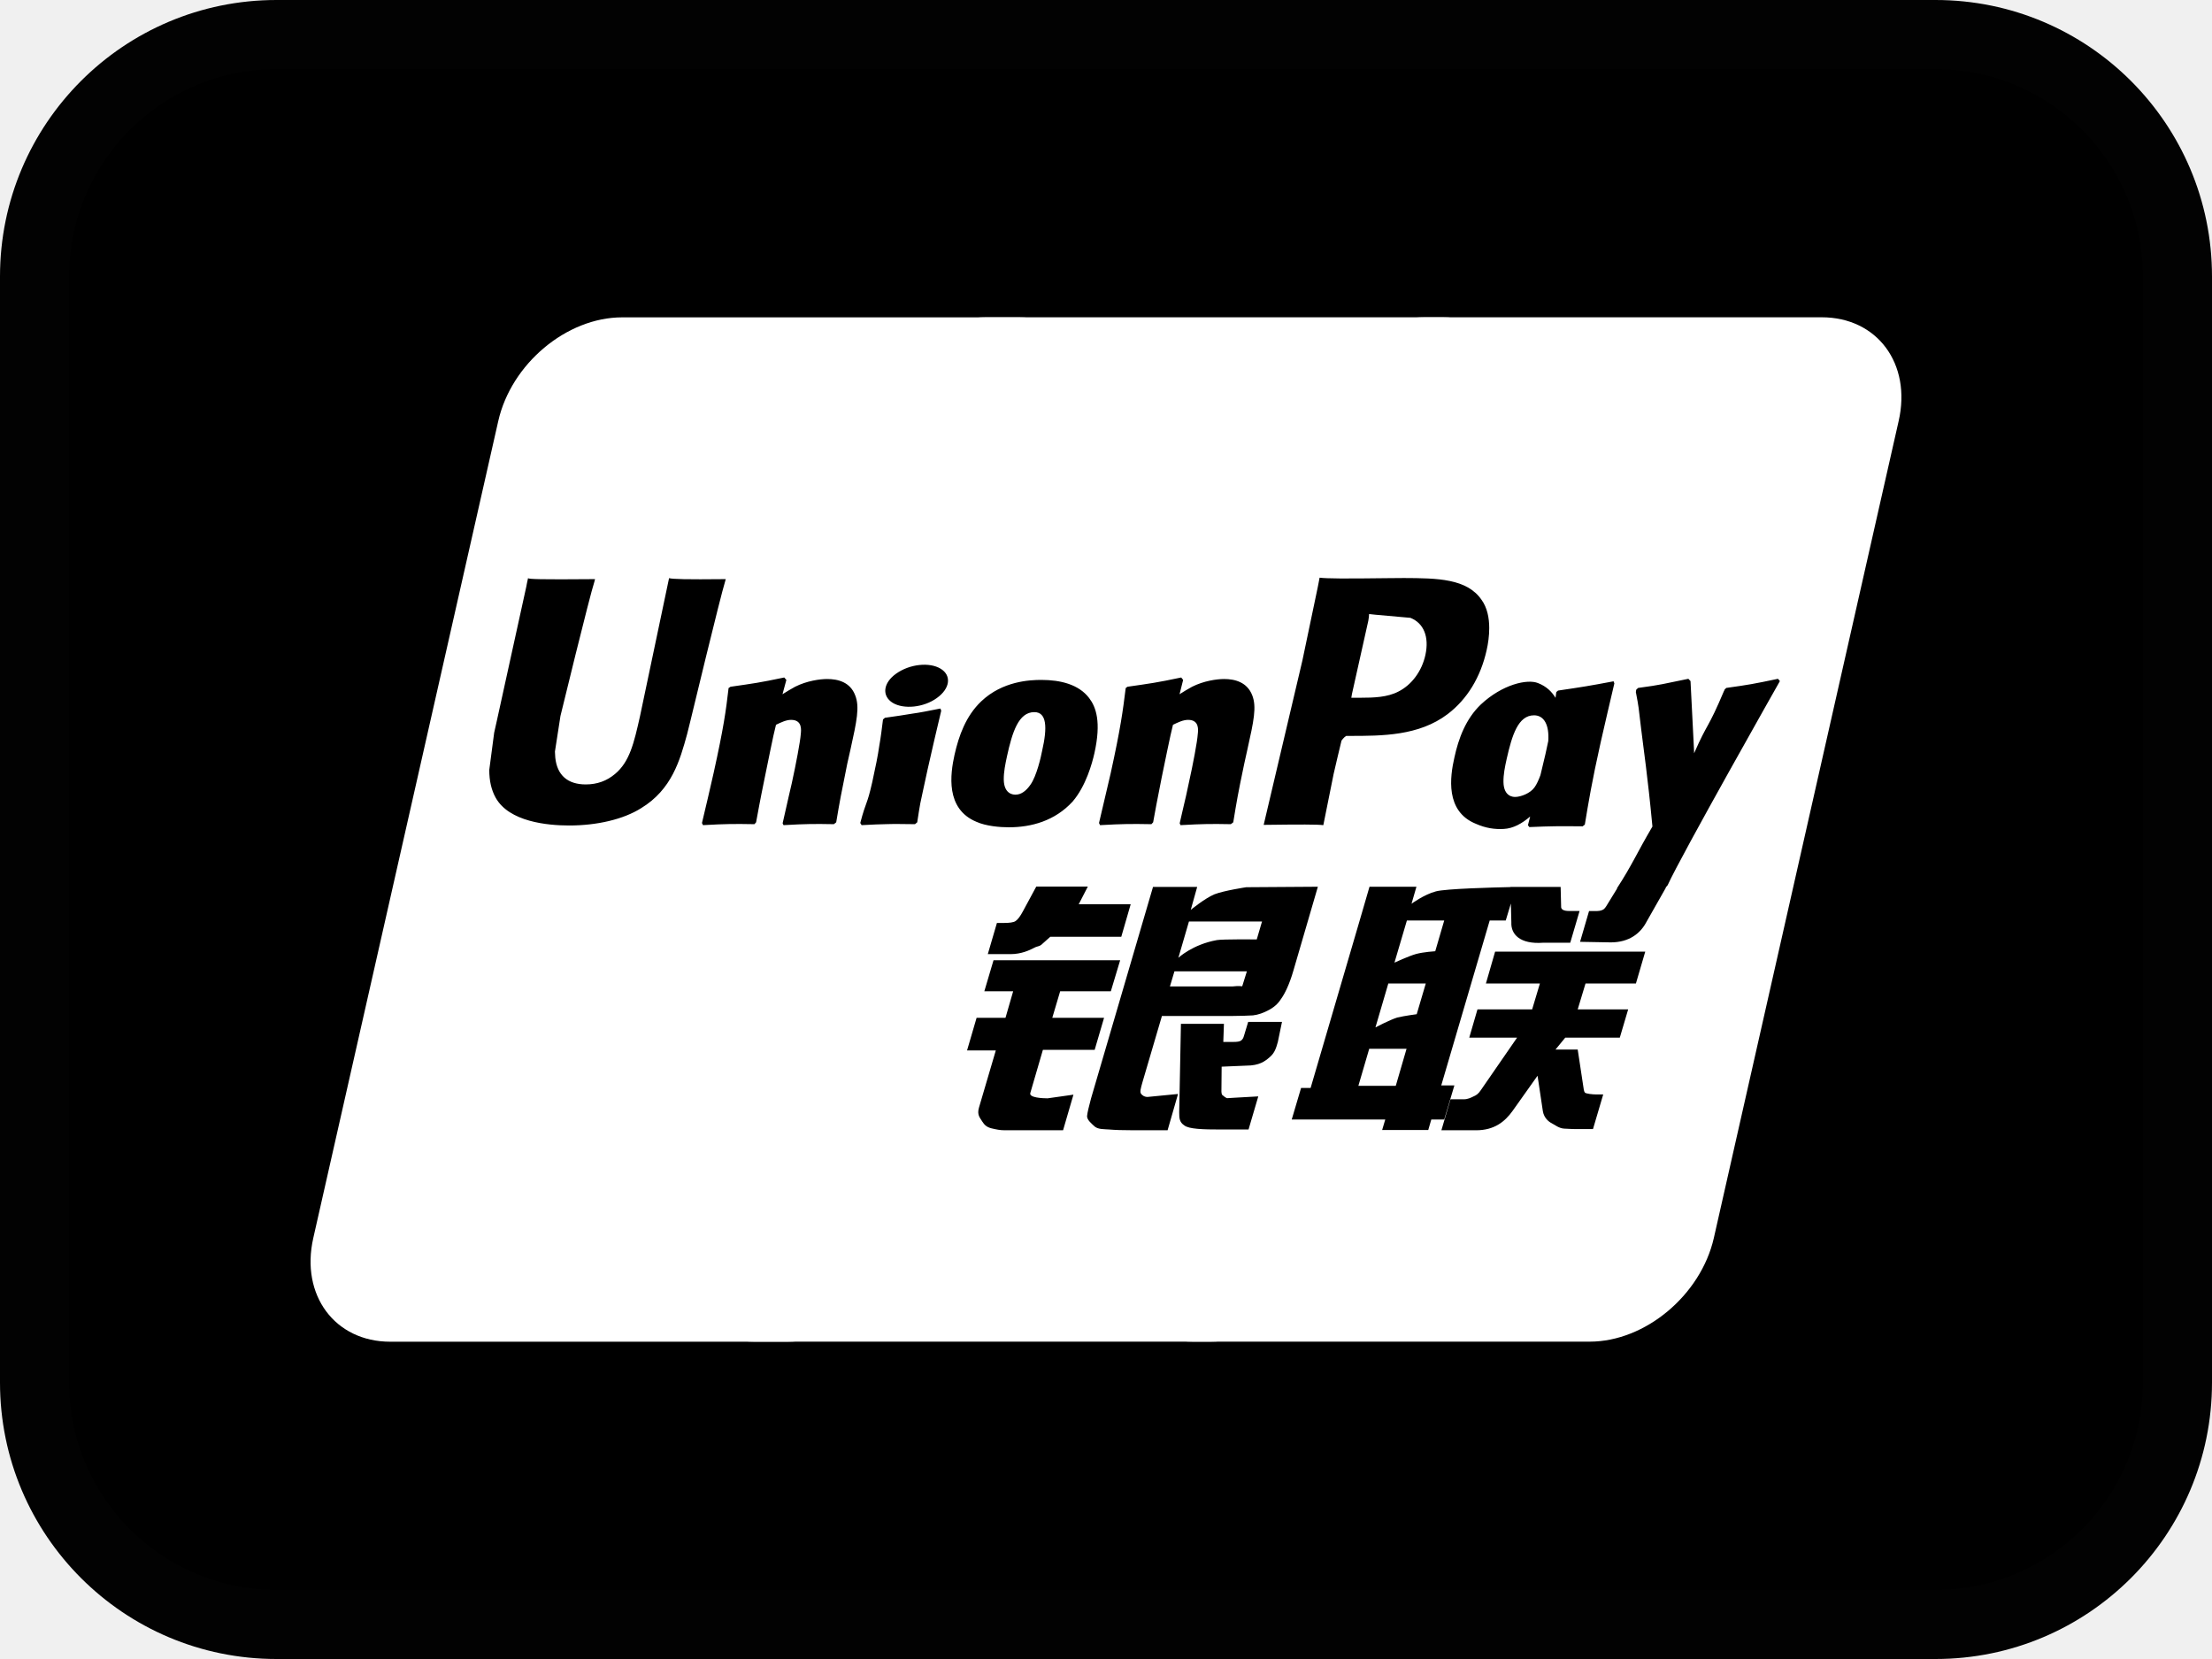
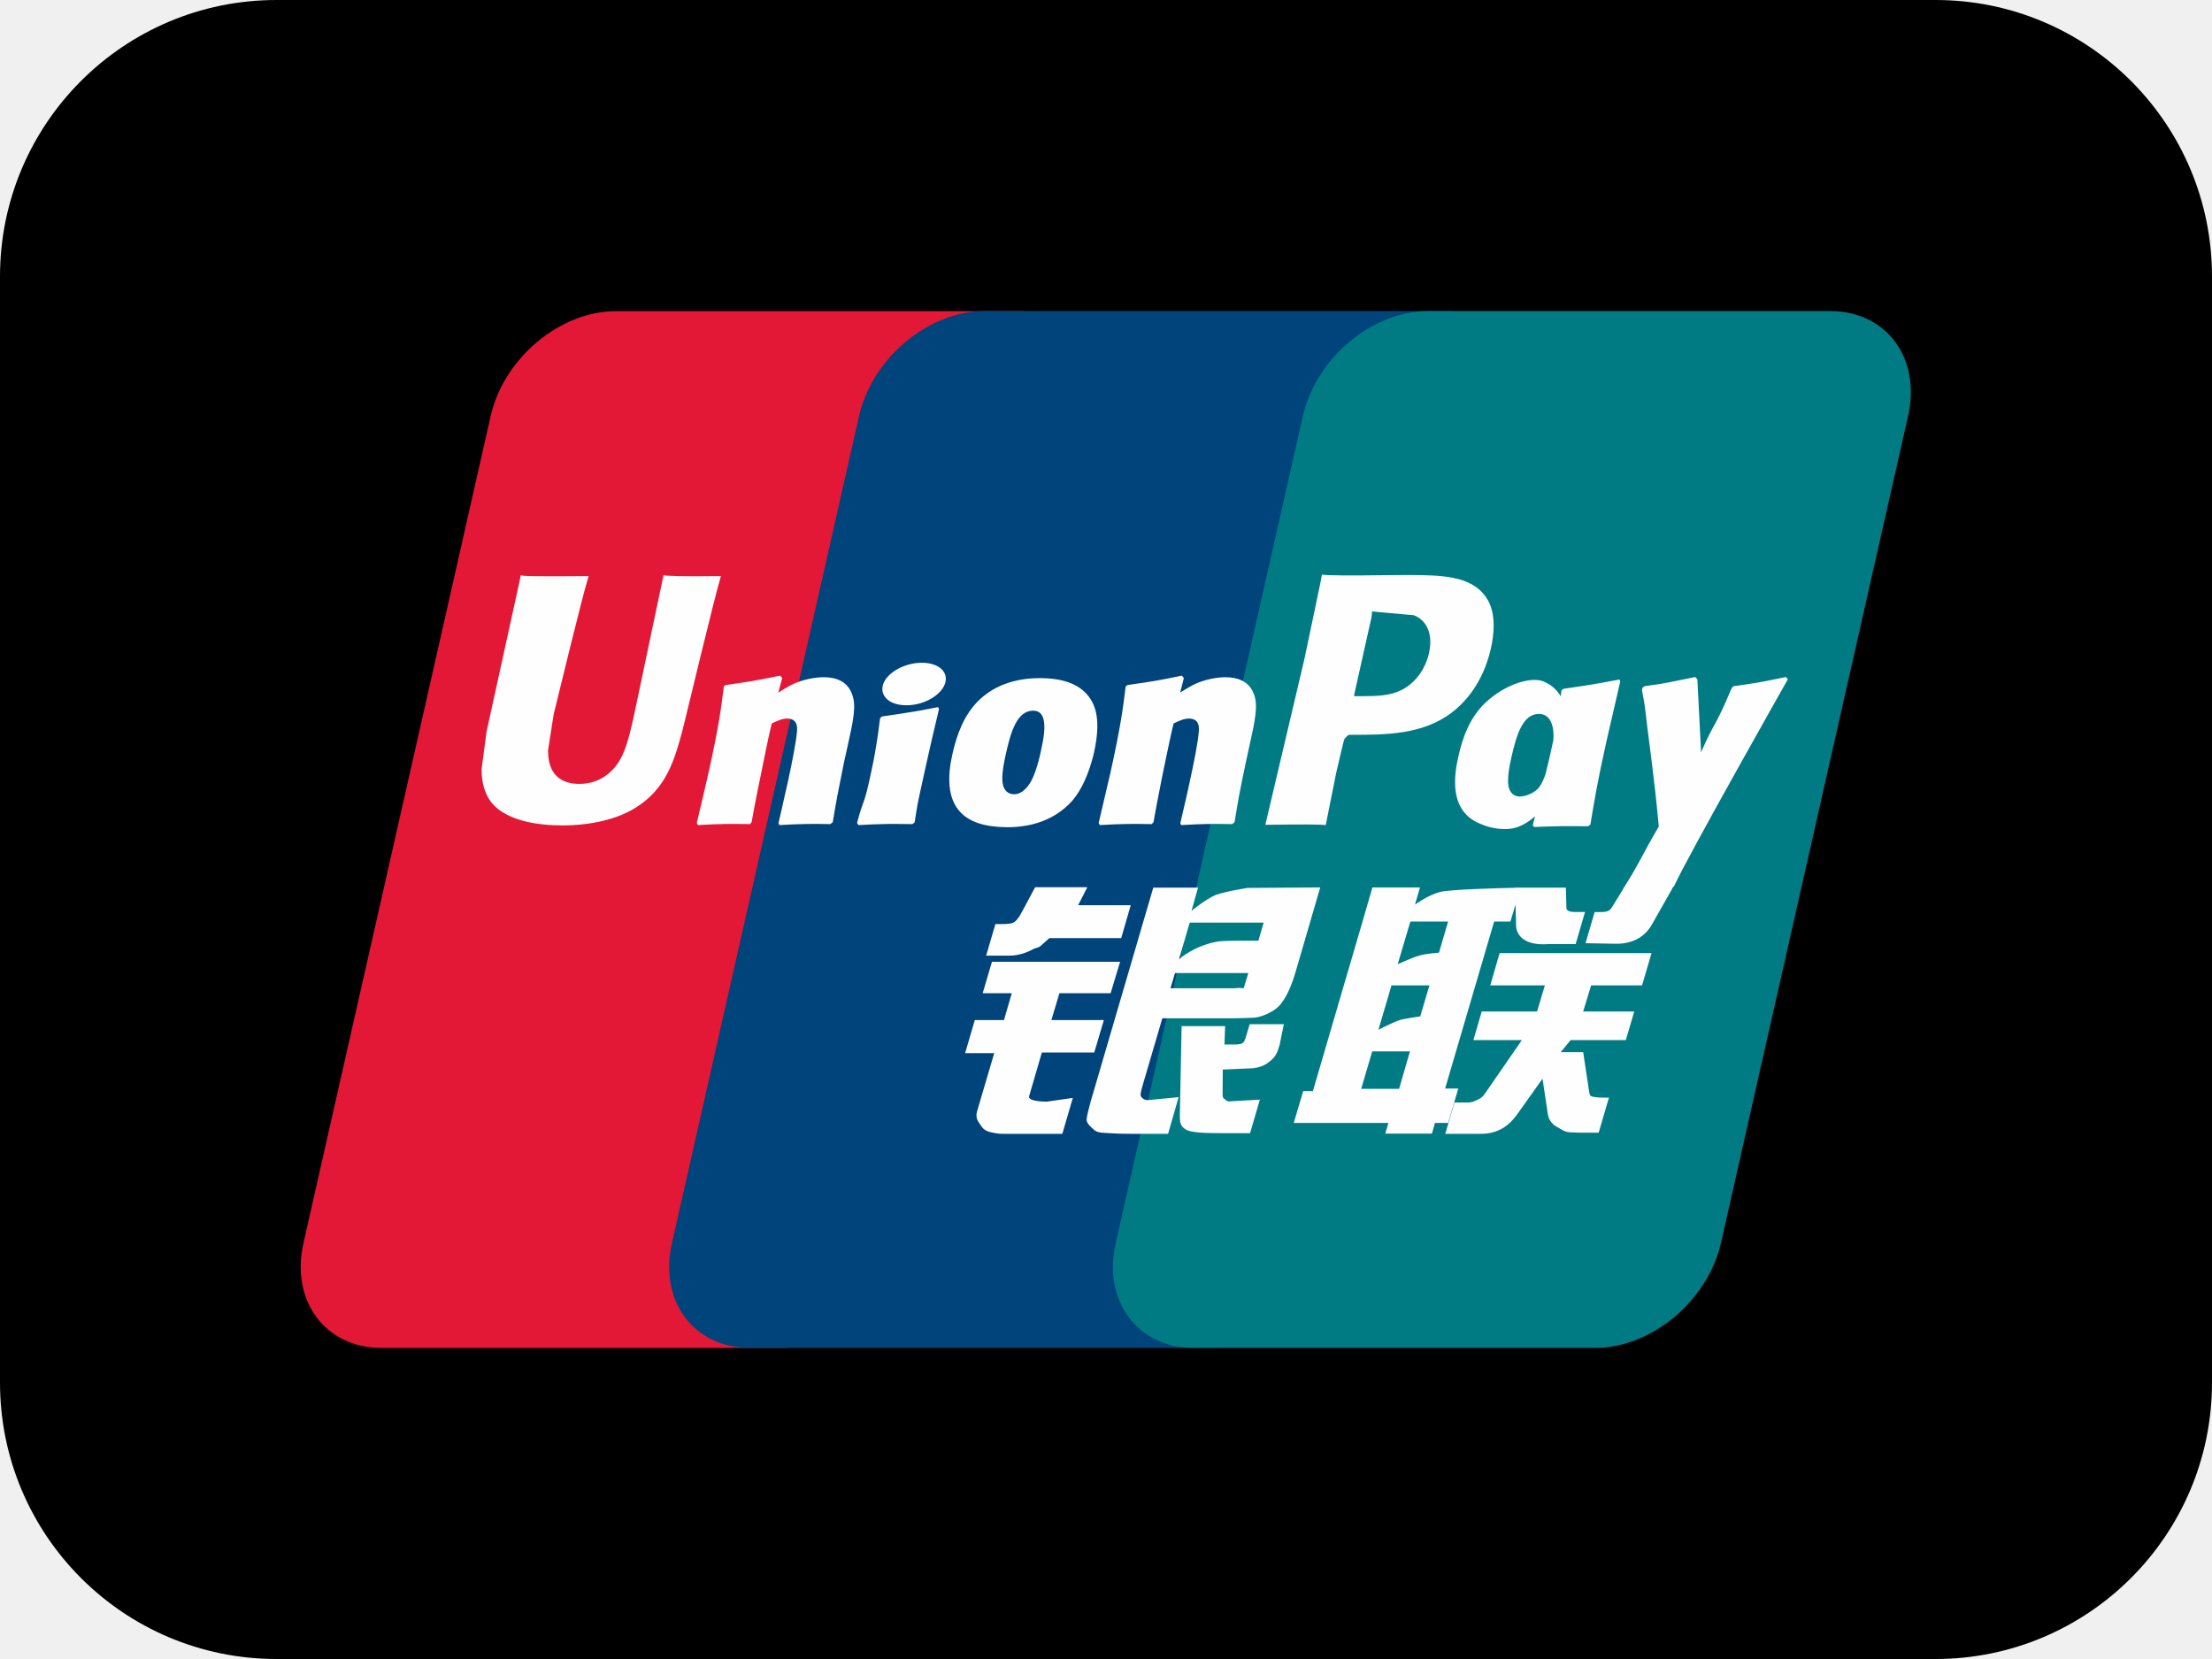
<svg xmlns="http://www.w3.org/2000/svg" width="32" height="24" viewBox="0 0 32 24" fill="none">
  <rect width="32" height="24" rx="4" fill="black" />
-   <rect x="0.5" y="0.5" width="31" height="23" rx="3.5" stroke="white" stroke-opacity="0.01" />
-   <path d="M9 4.591H14.744C15.546 4.591 16.045 5.263 15.858 6.092L13.183 17.911C12.995 18.737 12.192 19.41 11.389 19.41H5.646C4.845 19.41 4.345 18.737 4.532 17.911L7.208 6.092C7.395 5.263 8.197 4.591 9 4.591Z" fill="white" />
-   <path d="M14.266 4.59H20.872C21.673 4.59 21.312 5.263 21.123 6.091L18.449 17.911C18.262 18.736 18.32 19.409 17.517 19.409H10.911C10.108 19.409 9.611 18.736 9.799 17.911L12.473 6.091C12.663 5.263 13.464 4.59 14.266 4.59Z" fill="white" />
-   <path d="M20.61 4.59H26.354C27.157 4.59 27.656 5.263 27.467 6.091L24.793 17.911C24.604 18.736 23.801 19.409 22.998 19.409H17.257C16.453 19.409 15.955 18.736 16.143 17.911L18.817 6.091C19.005 5.263 19.806 4.59 20.61 4.59Z" fill="white" />
-   <path d="M10.5 8.378C9.909 8.384 9.735 8.378 9.679 8.364C9.658 8.469 9.259 10.362 9.258 10.364C9.172 10.746 9.11 11.019 8.898 11.196C8.777 11.298 8.637 11.348 8.474 11.348C8.212 11.348 8.059 11.214 8.033 10.96L8.028 10.873C8.028 10.873 8.108 10.36 8.108 10.357C8.108 10.357 8.527 8.632 8.602 8.404C8.605 8.391 8.607 8.384 8.608 8.378C7.793 8.385 7.649 8.378 7.639 8.364C7.633 8.383 7.613 8.49 7.613 8.49L7.186 10.434L7.149 10.599L7.078 11.138C7.078 11.298 7.109 11.429 7.17 11.539C7.364 11.889 7.92 11.942 8.234 11.942C8.638 11.942 9.018 11.853 9.274 11.692C9.72 11.421 9.836 10.998 9.94 10.621L9.988 10.428C9.988 10.428 10.419 8.637 10.492 8.404C10.495 8.391 10.496 8.384 10.5 8.378ZM11.966 9.823C11.862 9.823 11.672 9.849 11.502 9.935C11.44 9.968 11.382 10.005 11.32 10.043L11.376 9.836L11.345 9.801C10.983 9.877 10.902 9.887 10.568 9.935L10.54 9.954C10.502 10.285 10.467 10.534 10.323 11.185C10.269 11.425 10.212 11.667 10.155 11.906L10.17 11.937C10.512 11.918 10.616 11.918 10.914 11.923L10.938 11.896C10.976 11.697 10.981 11.65 11.064 11.246C11.104 11.055 11.186 10.634 11.226 10.485C11.301 10.449 11.374 10.414 11.444 10.414C11.611 10.414 11.59 10.564 11.584 10.624C11.577 10.724 11.516 11.051 11.454 11.332L11.412 11.513C11.383 11.647 11.351 11.777 11.322 11.91L11.335 11.937C11.672 11.918 11.775 11.918 12.063 11.923L12.097 11.896C12.149 11.585 12.165 11.502 12.257 11.048L12.304 10.84C12.394 10.432 12.439 10.226 12.371 10.057C12.299 9.869 12.125 9.823 11.966 9.823ZM13.604 10.25C13.425 10.285 13.31 10.309 13.197 10.324C13.084 10.343 12.974 10.36 12.801 10.384L12.787 10.397L12.774 10.408C12.757 10.54 12.744 10.655 12.72 10.79C12.7 10.93 12.668 11.089 12.618 11.317C12.578 11.491 12.558 11.552 12.536 11.613C12.514 11.675 12.49 11.735 12.445 11.906L12.456 11.922L12.464 11.937C12.626 11.929 12.732 11.923 12.841 11.922C12.95 11.918 13.063 11.922 13.237 11.923L13.252 11.91L13.269 11.896C13.294 11.741 13.298 11.7 13.313 11.624C13.329 11.543 13.355 11.431 13.419 11.132C13.45 10.991 13.484 10.851 13.516 10.707C13.549 10.564 13.583 10.423 13.616 10.283L13.611 10.265L13.604 10.25ZM13.608 9.674C13.445 9.575 13.159 9.607 12.966 9.744C12.775 9.878 12.753 10.068 12.915 10.168C13.075 10.264 13.363 10.236 13.553 10.098C13.745 9.961 13.769 9.772 13.608 9.674ZM14.594 11.968C14.923 11.968 15.261 11.874 15.516 11.597C15.711 11.371 15.801 11.036 15.832 10.898C15.934 10.441 15.855 10.228 15.756 10.098C15.605 9.9 15.34 9.836 15.064 9.836C14.898 9.836 14.503 9.853 14.195 10.146C13.973 10.357 13.871 10.643 13.809 10.918C13.747 11.198 13.675 11.702 14.126 11.889C14.264 11.951 14.465 11.968 14.594 11.968ZM14.568 10.939C14.644 10.593 14.734 10.302 14.963 10.302C15.142 10.302 15.155 10.518 15.075 10.866C15.061 10.943 14.996 11.229 14.907 11.352C14.845 11.442 14.772 11.496 14.691 11.496C14.667 11.496 14.524 11.496 14.521 11.277C14.52 11.169 14.542 11.059 14.568 10.939ZM16.657 11.923L16.682 11.896C16.719 11.697 16.725 11.65 16.806 11.246C16.846 11.055 16.93 10.634 16.969 10.485C17.044 10.449 17.116 10.414 17.188 10.414C17.354 10.414 17.334 10.564 17.327 10.624C17.321 10.724 17.26 11.051 17.197 11.332L17.158 11.513C17.128 11.647 17.095 11.777 17.066 11.91L17.078 11.937C17.417 11.918 17.516 11.918 17.806 11.923L17.841 11.896C17.892 11.585 17.905 11.501 18 11.048L18.046 10.84C18.137 10.432 18.182 10.226 18.115 10.057C18.041 9.869 17.866 9.823 17.709 9.823C17.605 9.823 17.415 9.849 17.245 9.935C17.184 9.968 17.124 10.005 17.064 10.043L17.116 9.836L17.088 9.801C16.727 9.877 16.644 9.887 16.31 9.935L16.285 9.954C16.244 10.285 16.211 10.534 16.068 11.185C16.013 11.425 15.956 11.667 15.899 11.906L15.914 11.937C16.257 11.918 16.36 11.918 16.657 11.923ZM19.144 11.937C19.165 11.83 19.292 11.196 19.293 11.196C19.293 11.196 19.401 10.731 19.407 10.714C19.407 10.714 19.441 10.665 19.475 10.646H19.525C19.995 10.646 20.526 10.646 20.942 10.331C21.226 10.115 21.419 9.796 21.506 9.408C21.528 9.312 21.544 9.199 21.544 9.086C21.544 8.938 21.515 8.79 21.432 8.676C21.22 8.37 20.797 8.364 20.309 8.362C20.307 8.362 20.068 8.364 20.068 8.364C19.444 8.372 19.193 8.37 19.09 8.357C19.082 8.404 19.065 8.487 19.065 8.487C19.065 8.487 18.841 9.555 18.841 9.556C18.841 9.556 18.306 11.826 18.281 11.933C18.826 11.926 19.05 11.926 19.144 11.937ZM19.558 10.04C19.558 10.04 19.796 8.975 19.795 8.979L19.803 8.925L19.806 8.883L19.901 8.893C19.901 8.893 20.392 8.936 20.404 8.938C20.597 9.015 20.677 9.213 20.621 9.473C20.57 9.71 20.421 9.909 20.229 10.005C20.071 10.087 19.877 10.094 19.678 10.094H19.549L19.558 10.04ZM21.04 10.959C20.977 11.235 20.904 11.738 21.352 11.918C21.495 11.981 21.623 11.999 21.753 11.992C21.891 11.985 22.018 11.914 22.136 11.812C22.125 11.854 22.114 11.896 22.104 11.938L22.124 11.965C22.446 11.951 22.546 11.951 22.895 11.954L22.927 11.929C22.978 11.62 23.026 11.321 23.158 10.731C23.223 10.448 23.287 10.168 23.354 9.887L23.343 9.856C22.983 9.924 22.887 9.939 22.54 9.99L22.514 10.012C22.51 10.04 22.506 10.068 22.503 10.095C22.449 10.006 22.371 9.929 22.25 9.882C22.096 9.819 21.734 9.9 21.423 10.191C21.204 10.4 21.099 10.685 21.04 10.959ZM21.797 10.976C21.874 10.636 21.962 10.348 22.192 10.348C22.337 10.348 22.414 10.486 22.398 10.721C22.386 10.78 22.372 10.841 22.357 10.911C22.334 11.012 22.309 11.113 22.285 11.213C22.26 11.281 22.231 11.346 22.2 11.389C22.14 11.476 22 11.529 21.919 11.529C21.896 11.529 21.754 11.529 21.75 11.314C21.748 11.207 21.77 11.097 21.797 10.976ZM25.749 9.853L25.721 9.82C25.365 9.895 25.3 9.906 24.973 9.952L24.948 9.977C24.947 9.981 24.946 9.987 24.945 9.993L24.944 9.987C24.7 10.566 24.707 10.441 24.508 10.897C24.507 10.877 24.507 10.864 24.506 10.841L24.456 9.853L24.425 9.82C24.052 9.895 24.043 9.906 23.698 9.952L23.671 9.977C23.667 9.989 23.667 10.002 23.665 10.016L23.667 10.021C23.71 10.248 23.7 10.197 23.743 10.555C23.763 10.731 23.79 10.907 23.81 11.081C23.844 11.371 23.863 11.514 23.905 11.957C23.672 12.353 23.617 12.503 23.392 12.85L23.394 12.854L23.236 13.111C23.218 13.138 23.202 13.157 23.179 13.165C23.153 13.177 23.121 13.18 23.075 13.18H22.988L22.858 13.625L23.304 13.633C23.566 13.632 23.73 13.506 23.819 13.336L24.1 12.841H24.095L24.125 12.806C24.313 12.388 25.749 9.853 25.749 9.853ZM21.04 15.702H20.85L21.551 13.316H21.783L21.857 13.071L21.864 13.344C21.856 13.513 21.985 13.663 22.324 13.638H22.716L22.851 13.179H22.703C22.619 13.179 22.579 13.157 22.584 13.109L22.577 12.831H21.851V12.833C21.616 12.838 20.915 12.856 20.773 12.895C20.601 12.94 20.42 13.074 20.42 13.074L20.491 12.828H19.812L19.67 13.316L18.96 15.739H18.822L18.687 16.195H20.04L19.995 16.347H20.662L20.706 16.195H20.893L21.04 15.702ZM20.485 13.801C20.376 13.832 20.173 13.926 20.173 13.926L20.353 13.316H20.893L20.763 13.761C20.763 13.761 20.596 13.771 20.485 13.801ZM20.495 14.672C20.495 14.672 20.325 14.694 20.214 14.72C20.104 14.754 19.898 14.863 19.898 14.863L20.084 14.228H20.626L20.495 14.672ZM20.192 15.708H19.651L19.808 15.172H20.348L20.192 15.708ZM21.496 14.228H22.277L22.165 14.602H21.374L21.255 15.011H21.947L21.423 15.77C21.386 15.826 21.354 15.846 21.317 15.861C21.28 15.88 21.232 15.903 21.176 15.903H20.984L20.852 16.351H21.355C21.616 16.351 21.77 16.228 21.884 16.068L22.243 15.562L22.32 16.076C22.336 16.172 22.404 16.228 22.449 16.25C22.499 16.276 22.551 16.321 22.625 16.327C22.703 16.331 22.76 16.334 22.798 16.334H23.045L23.193 15.833H23.096C23.04 15.833 22.943 15.823 22.927 15.805C22.911 15.783 22.911 15.749 22.902 15.698L22.824 15.183H22.503L22.644 15.011H23.433L23.554 14.602H22.824L22.937 14.228H23.666L23.801 13.767H21.629L21.496 14.228ZM14.905 15.812L15.087 15.188H15.836L15.972 14.724H15.223L15.337 14.34H16.07L16.205 13.891H14.373L14.24 14.34H14.657L14.546 14.724H14.128L13.99 15.196H14.406L14.163 16.021C14.13 16.13 14.179 16.172 14.209 16.223C14.24 16.272 14.272 16.305 14.343 16.323C14.416 16.34 14.467 16.351 14.535 16.351H15.379L15.529 15.836L15.155 15.889C15.083 15.889 14.883 15.88 14.905 15.812ZM14.991 12.826L14.801 13.178C14.76 13.256 14.724 13.303 14.691 13.325C14.662 13.344 14.604 13.352 14.521 13.352H14.422L14.29 13.803H14.619C14.777 13.803 14.898 13.744 14.956 13.714C15.018 13.68 15.035 13.699 15.083 13.651L15.194 13.552H16.221L16.357 13.082H15.605L15.737 12.826H14.991ZM16.506 15.821C16.489 15.795 16.501 15.749 16.528 15.654L16.809 14.698H17.807C17.952 14.696 18.057 14.694 18.126 14.689C18.199 14.681 18.279 14.654 18.366 14.606C18.455 14.555 18.501 14.502 18.54 14.44C18.583 14.379 18.653 14.245 18.712 14.038L19.065 12.828L18.029 12.835C18.029 12.835 17.71 12.883 17.57 12.937C17.428 12.996 17.226 13.163 17.226 13.163L17.319 12.831H16.68L15.784 15.889C15.752 16.008 15.731 16.094 15.726 16.146C15.724 16.202 15.794 16.257 15.839 16.299C15.893 16.34 15.972 16.334 16.048 16.34C16.128 16.347 16.242 16.351 16.399 16.351H16.891L17.042 15.826L16.601 15.869C16.554 15.869 16.52 15.843 16.506 15.821ZM16.99 14.052H18.038L17.971 14.267C17.962 14.272 17.94 14.257 17.833 14.27H16.925L16.99 14.052ZM17.2 13.331H18.257L18.181 13.59C18.181 13.59 17.683 13.585 17.603 13.6C17.252 13.663 17.047 13.856 17.047 13.856L17.2 13.331ZM17.995 14.988C17.986 15.02 17.973 15.039 17.953 15.054C17.932 15.068 17.898 15.073 17.846 15.073H17.697L17.706 14.811H17.084L17.059 16.091C17.058 16.184 17.067 16.237 17.132 16.28C17.198 16.334 17.4 16.34 17.673 16.34H18.062L18.203 15.861L17.864 15.88L17.751 15.887C17.736 15.88 17.721 15.874 17.704 15.857C17.69 15.843 17.666 15.852 17.67 15.759L17.673 15.431L18.028 15.416C18.22 15.416 18.302 15.352 18.372 15.29C18.439 15.232 18.461 15.164 18.486 15.073L18.546 14.783H18.057L17.995 14.988Z" fill="black" />
+   <path d="M8.912 4.501H14.726C15.537 4.501 16.042 5.182 15.852 6.02L13.146 17.983C12.955 18.819 12.142 19.5 11.33 19.5H5.517C4.706 19.5 4.2 18.819 4.39 17.983L7.098 6.02C7.287 5.182 8.099 4.501 8.912 4.501Z" fill="#E21836" />
+   <path d="M14.241 4.5H20.927C21.739 4.5 21.373 5.181 21.182 6.019L18.476 17.982C18.286 18.817 18.345 19.499 17.532 19.499H10.846C10.033 19.499 9.53 18.817 9.721 17.982L12.427 6.019C12.619 5.181 13.429 4.5 14.241 4.5Z" fill="#00447C" />
+   <path d="M20.662 4.5H26.476C27.289 4.5 27.794 5.181 27.603 6.019L24.896 17.982C24.705 18.817 23.892 19.499 23.08 19.499H17.268C16.455 19.499 15.951 18.817 16.141 17.982L18.848 6.019C19.038 5.181 19.849 4.5 20.662 4.5Z" fill="#007B84" />
+   <path d="M10.43 8.334C9.832 8.34 9.655 8.334 9.599 8.32C9.577 8.426 9.173 10.344 9.173 10.344C9.086 10.731 9.023 11.007 8.808 11.186C8.686 11.29 8.544 11.34 8.379 11.34C8.114 11.34 7.959 11.204 7.933 10.947L7.928 10.859C7.928 10.859 8.009 10.34 8.009 10.337C8.009 10.337 8.432 8.591 8.508 8.36C8.512 8.347 8.513 8.34 8.514 8.334C7.69 8.341 7.544 8.334 7.534 8.32C7.529 8.339 7.508 8.447 7.508 8.447L7.076 10.415L7.039 10.582L6.967 11.128C6.967 11.29 6.998 11.422 7.059 11.533C7.256 11.888 7.818 11.941 8.136 11.941C8.545 11.941 8.93 11.851 9.189 11.688C9.64 11.414 9.758 10.985 9.863 10.604L9.912 10.409C9.912 10.409 10.348 8.596 10.422 8.36C10.425 8.347 10.426 8.34 10.43 8.334ZM11.914 9.797C11.809 9.797 11.617 9.823 11.444 9.91C11.381 9.943 11.322 9.981 11.259 10.019L11.316 9.81L11.285 9.774C10.919 9.851 10.837 9.861 10.499 9.91L10.471 9.929C10.431 10.264 10.396 10.516 10.251 11.175C10.196 11.418 10.138 11.663 10.08 11.905L10.096 11.936C10.442 11.917 10.548 11.917 10.849 11.922L10.873 11.895C10.911 11.693 10.916 11.646 11.001 11.237C11.041 11.043 11.124 10.618 11.165 10.466C11.24 10.43 11.314 10.395 11.385 10.395C11.554 10.395 11.534 10.546 11.527 10.607C11.52 10.708 11.458 11.039 11.395 11.324L11.353 11.507C11.324 11.643 11.292 11.774 11.262 11.909L11.275 11.936C11.617 11.917 11.721 11.917 12.012 11.922L12.047 11.895C12.099 11.58 12.115 11.495 12.208 11.037L12.255 10.826C12.347 10.413 12.393 10.204 12.323 10.034C12.25 9.843 12.075 9.797 11.914 9.797ZM13.572 10.229C13.39 10.264 13.274 10.288 13.159 10.304C13.045 10.323 12.934 10.34 12.759 10.365L12.745 10.378L12.732 10.388C12.714 10.523 12.701 10.639 12.677 10.775C12.656 10.917 12.624 11.078 12.573 11.308C12.533 11.485 12.513 11.546 12.49 11.609C12.468 11.671 12.444 11.731 12.399 11.905L12.409 11.921L12.418 11.936C12.582 11.928 12.689 11.922 12.8 11.921C12.91 11.917 13.024 11.921 13.2 11.922L13.216 11.909L13.232 11.895C13.258 11.738 13.262 11.696 13.277 11.619C13.293 11.537 13.319 11.424 13.385 11.121C13.415 10.978 13.45 10.836 13.482 10.691C13.515 10.546 13.55 10.404 13.583 10.262L13.578 10.244L13.572 10.229ZM13.576 9.646C13.411 9.546 13.121 9.578 12.926 9.716C12.732 9.852 12.71 10.044 12.874 10.146C13.036 10.243 13.327 10.214 13.52 10.075C13.714 9.936 13.738 9.745 13.576 9.646ZM14.573 11.967C14.907 11.967 15.249 11.872 15.506 11.591C15.704 11.364 15.795 11.025 15.827 10.885C15.929 10.422 15.85 10.206 15.749 10.075C15.597 9.874 15.328 9.81 15.049 9.81C14.881 9.81 14.482 9.827 14.169 10.123C13.945 10.337 13.842 10.627 13.779 10.905C13.716 11.188 13.644 11.698 14.099 11.888C14.24 11.95 14.443 11.967 14.573 11.967ZM14.547 10.926C14.624 10.575 14.715 10.281 14.947 10.281C15.128 10.281 15.142 10.5 15.061 10.852C15.046 10.93 14.98 11.22 14.89 11.344C14.828 11.435 14.754 11.49 14.672 11.49C14.647 11.49 14.502 11.49 14.5 11.268C14.499 11.159 14.521 11.047 14.547 10.926ZM16.661 11.922L16.687 11.895C16.724 11.693 16.73 11.646 16.812 11.237C16.853 11.043 16.938 10.618 16.978 10.466C17.053 10.43 17.126 10.395 17.199 10.395C17.367 10.395 17.346 10.546 17.34 10.607C17.334 10.708 17.272 11.039 17.208 11.324L17.168 11.507C17.138 11.643 17.105 11.774 17.075 11.909L17.088 11.936C17.43 11.917 17.531 11.917 17.824 11.922L17.86 11.895C17.911 11.579 17.925 11.495 18.021 11.037L18.067 10.826C18.159 10.413 18.205 10.204 18.137 10.034C18.062 9.843 17.886 9.797 17.727 9.797C17.621 9.797 17.428 9.823 17.257 9.91C17.195 9.943 17.134 9.981 17.073 10.019L17.126 9.81L17.098 9.774C16.732 9.851 16.648 9.861 16.311 9.91L16.285 9.929C16.244 10.264 16.21 10.516 16.065 11.175C16.009 11.418 15.952 11.663 15.894 11.905L15.91 11.936C16.257 11.917 16.36 11.917 16.661 11.922ZM19.179 11.936C19.2 11.827 19.329 11.186 19.329 11.186C19.329 11.186 19.438 10.715 19.445 10.698C19.445 10.698 19.479 10.649 19.513 10.63H19.564C20.04 10.63 20.577 10.63 20.999 10.311C21.285 10.092 21.481 9.769 21.569 9.376C21.591 9.28 21.608 9.165 21.608 9.051C21.608 8.9 21.579 8.751 21.494 8.635C21.279 8.326 20.851 8.32 20.358 8.318L20.114 8.32C19.482 8.328 19.229 8.326 19.124 8.313C19.116 8.36 19.099 8.444 19.099 8.444L18.872 9.526C18.872 9.526 18.331 11.823 18.305 11.932C18.857 11.925 19.083 11.925 19.179 11.936ZM19.598 10.017C19.598 10.017 19.839 8.938 19.838 8.942L19.846 8.887L19.849 8.845L19.945 8.855C19.945 8.855 20.442 8.899 20.453 8.9C20.649 8.978 20.73 9.179 20.674 9.442C20.622 9.682 20.471 9.884 20.277 9.981C20.117 10.064 19.921 10.071 19.719 10.071H19.588L19.598 10.017ZM21.097 10.946C21.034 11.225 20.96 11.735 21.414 11.917C21.558 11.98 21.688 11.999 21.82 11.992C21.959 11.984 22.087 11.913 22.207 11.809C22.196 11.852 22.185 11.894 22.174 11.937L22.195 11.964C22.521 11.95 22.622 11.95 22.975 11.953L23.008 11.928C23.059 11.616 23.108 11.312 23.242 10.715C23.307 10.429 23.372 10.146 23.439 9.861L23.429 9.83C23.064 9.899 22.966 9.914 22.616 9.965L22.589 9.988C22.585 10.017 22.582 10.044 22.578 10.072C22.524 9.982 22.445 9.904 22.323 9.856C22.167 9.793 21.8 9.874 21.485 10.169C21.264 10.38 21.158 10.669 21.097 10.946ZM21.863 10.963C21.941 10.619 22.031 10.328 22.264 10.328C22.41 10.328 22.488 10.467 22.472 10.705C22.46 10.765 22.446 10.827 22.43 10.898C22.407 11 22.382 11.102 22.357 11.203C22.332 11.273 22.303 11.338 22.271 11.382C22.212 11.469 22.069 11.523 21.987 11.523C21.964 11.523 21.821 11.523 21.816 11.306C21.815 11.197 21.836 11.085 21.863 10.963ZM25.864 9.827L25.836 9.794C25.475 9.869 25.409 9.881 25.078 9.927L25.053 9.952C25.052 9.956 25.051 9.962 25.05 9.968L25.048 9.962C24.802 10.549 24.809 10.422 24.608 10.884C24.607 10.863 24.607 10.85 24.606 10.827L24.555 9.827L24.524 9.794C24.146 9.869 24.137 9.881 23.788 9.927L23.76 9.952C23.756 9.964 23.756 9.977 23.754 9.991L23.756 9.997C23.8 10.226 23.79 10.175 23.833 10.537C23.854 10.715 23.881 10.894 23.901 11.07C23.936 11.364 23.955 11.508 23.997 11.957C23.761 12.357 23.706 12.509 23.479 12.861L23.48 12.864L23.32 13.124C23.302 13.152 23.285 13.171 23.262 13.178C23.237 13.191 23.203 13.194 23.157 13.194H23.069L22.937 13.645L23.389 13.653C23.654 13.652 23.821 13.524 23.91 13.352L24.194 12.851H24.19L24.22 12.816C24.411 12.393 25.864 9.827 25.864 9.827ZM21.097 15.747H20.906L21.615 13.332H21.85L21.925 13.084L21.932 13.36C21.923 13.531 22.054 13.683 22.397 13.658H22.794L22.93 13.193H22.781C22.695 13.193 22.655 13.17 22.66 13.123L22.653 12.841H21.918V12.843C21.68 12.848 20.971 12.866 20.827 12.905C20.653 12.952 20.47 13.087 20.47 13.087L20.542 12.838H19.854L19.711 13.332L18.993 15.784H18.853L18.716 16.245H20.086L20.04 16.399H20.715L20.759 16.245H20.949L21.097 15.747ZM20.535 13.823C20.425 13.854 20.22 13.949 20.22 13.949L20.403 13.332H20.949L20.817 13.782C20.817 13.782 20.648 13.792 20.535 13.823ZM20.546 14.704C20.546 14.704 20.374 14.727 20.261 14.753C20.15 14.788 19.941 14.897 19.941 14.897L20.13 14.255H20.679L20.546 14.704ZM20.24 15.752H19.692L19.851 15.21H20.397L20.24 15.752ZM21.559 14.255H22.349L22.236 14.633H21.435L21.315 15.047H22.016L21.485 15.816C21.448 15.872 21.415 15.892 21.378 15.908C21.341 15.927 21.292 15.95 21.236 15.95H21.041L20.908 16.403H21.416C21.68 16.403 21.836 16.279 21.951 16.117L22.315 15.605L22.393 16.125C22.41 16.223 22.478 16.279 22.524 16.302C22.575 16.328 22.627 16.373 22.701 16.38C22.781 16.383 22.839 16.386 22.877 16.386H23.127L23.276 15.879H23.178C23.122 15.879 23.024 15.869 23.008 15.851C22.991 15.829 22.991 15.795 22.982 15.743L22.903 15.221H22.578L22.721 15.047H23.52L23.642 14.633H22.903L23.018 14.255H23.755L23.892 13.788H21.694L21.559 14.255ZM14.888 15.858L15.072 15.226H15.83L15.969 14.757H15.21L15.326 14.368H16.067L16.204 13.914H14.35L14.216 14.368H14.637L14.524 14.757H14.102L13.962 15.235H14.383L14.137 16.07C14.104 16.18 14.153 16.223 14.184 16.274C14.216 16.324 14.248 16.357 14.319 16.376C14.394 16.393 14.445 16.403 14.514 16.403H15.368L15.52 15.883L15.142 15.937C15.068 15.937 14.866 15.927 14.888 15.858ZM14.975 12.835L14.783 13.193C14.742 13.271 14.705 13.319 14.671 13.341C14.642 13.36 14.584 13.368 14.5 13.368H14.4L14.266 13.825H14.599C14.758 13.825 14.881 13.765 14.94 13.735C15.003 13.7 15.02 13.72 15.069 13.671L15.181 13.571H16.22L16.358 13.095H15.597L15.73 12.835H14.975ZM16.509 15.867C16.491 15.841 16.504 15.794 16.531 15.698L16.815 14.731H17.825C17.972 14.728 18.079 14.727 18.148 14.722C18.222 14.714 18.303 14.686 18.391 14.637C18.482 14.586 18.528 14.532 18.567 14.47C18.611 14.408 18.681 14.272 18.742 14.063L19.099 12.838L18.05 12.845C18.05 12.845 17.728 12.894 17.585 12.948C17.442 13.008 17.237 13.177 17.237 13.177L17.332 12.841H16.684L15.778 15.936C15.745 16.057 15.724 16.144 15.719 16.196C15.717 16.253 15.788 16.309 15.834 16.351C15.888 16.393 15.969 16.386 16.046 16.393C16.126 16.399 16.241 16.403 16.4 16.403H16.898L17.051 15.872L16.605 15.915C16.558 15.915 16.523 15.889 16.509 15.867ZM16.998 14.077H18.059L17.992 14.295C17.982 14.3 17.96 14.284 17.852 14.297H16.933L16.998 14.077ZM17.211 13.347H18.281L18.204 13.609C18.204 13.609 17.7 13.604 17.619 13.62C17.263 13.683 17.056 13.878 17.056 13.878L17.211 13.347ZM18.016 15.024C18.007 15.056 17.993 15.076 17.974 15.091C17.952 15.105 17.917 15.11 17.865 15.11H17.714L17.723 14.845H17.094L17.068 16.141C17.067 16.235 17.076 16.289 17.143 16.332C17.209 16.386 17.414 16.393 17.689 16.393H18.084L18.226 15.908L17.883 15.927L17.769 15.934C17.753 15.927 17.738 15.921 17.722 15.904C17.707 15.889 17.683 15.898 17.687 15.805L17.689 15.473L18.049 15.457C18.244 15.457 18.327 15.392 18.398 15.33C18.465 15.271 18.487 15.203 18.513 15.11L18.573 14.816H18.079L18.016 15.024Z" fill="#FEFEFE" />
</svg>
